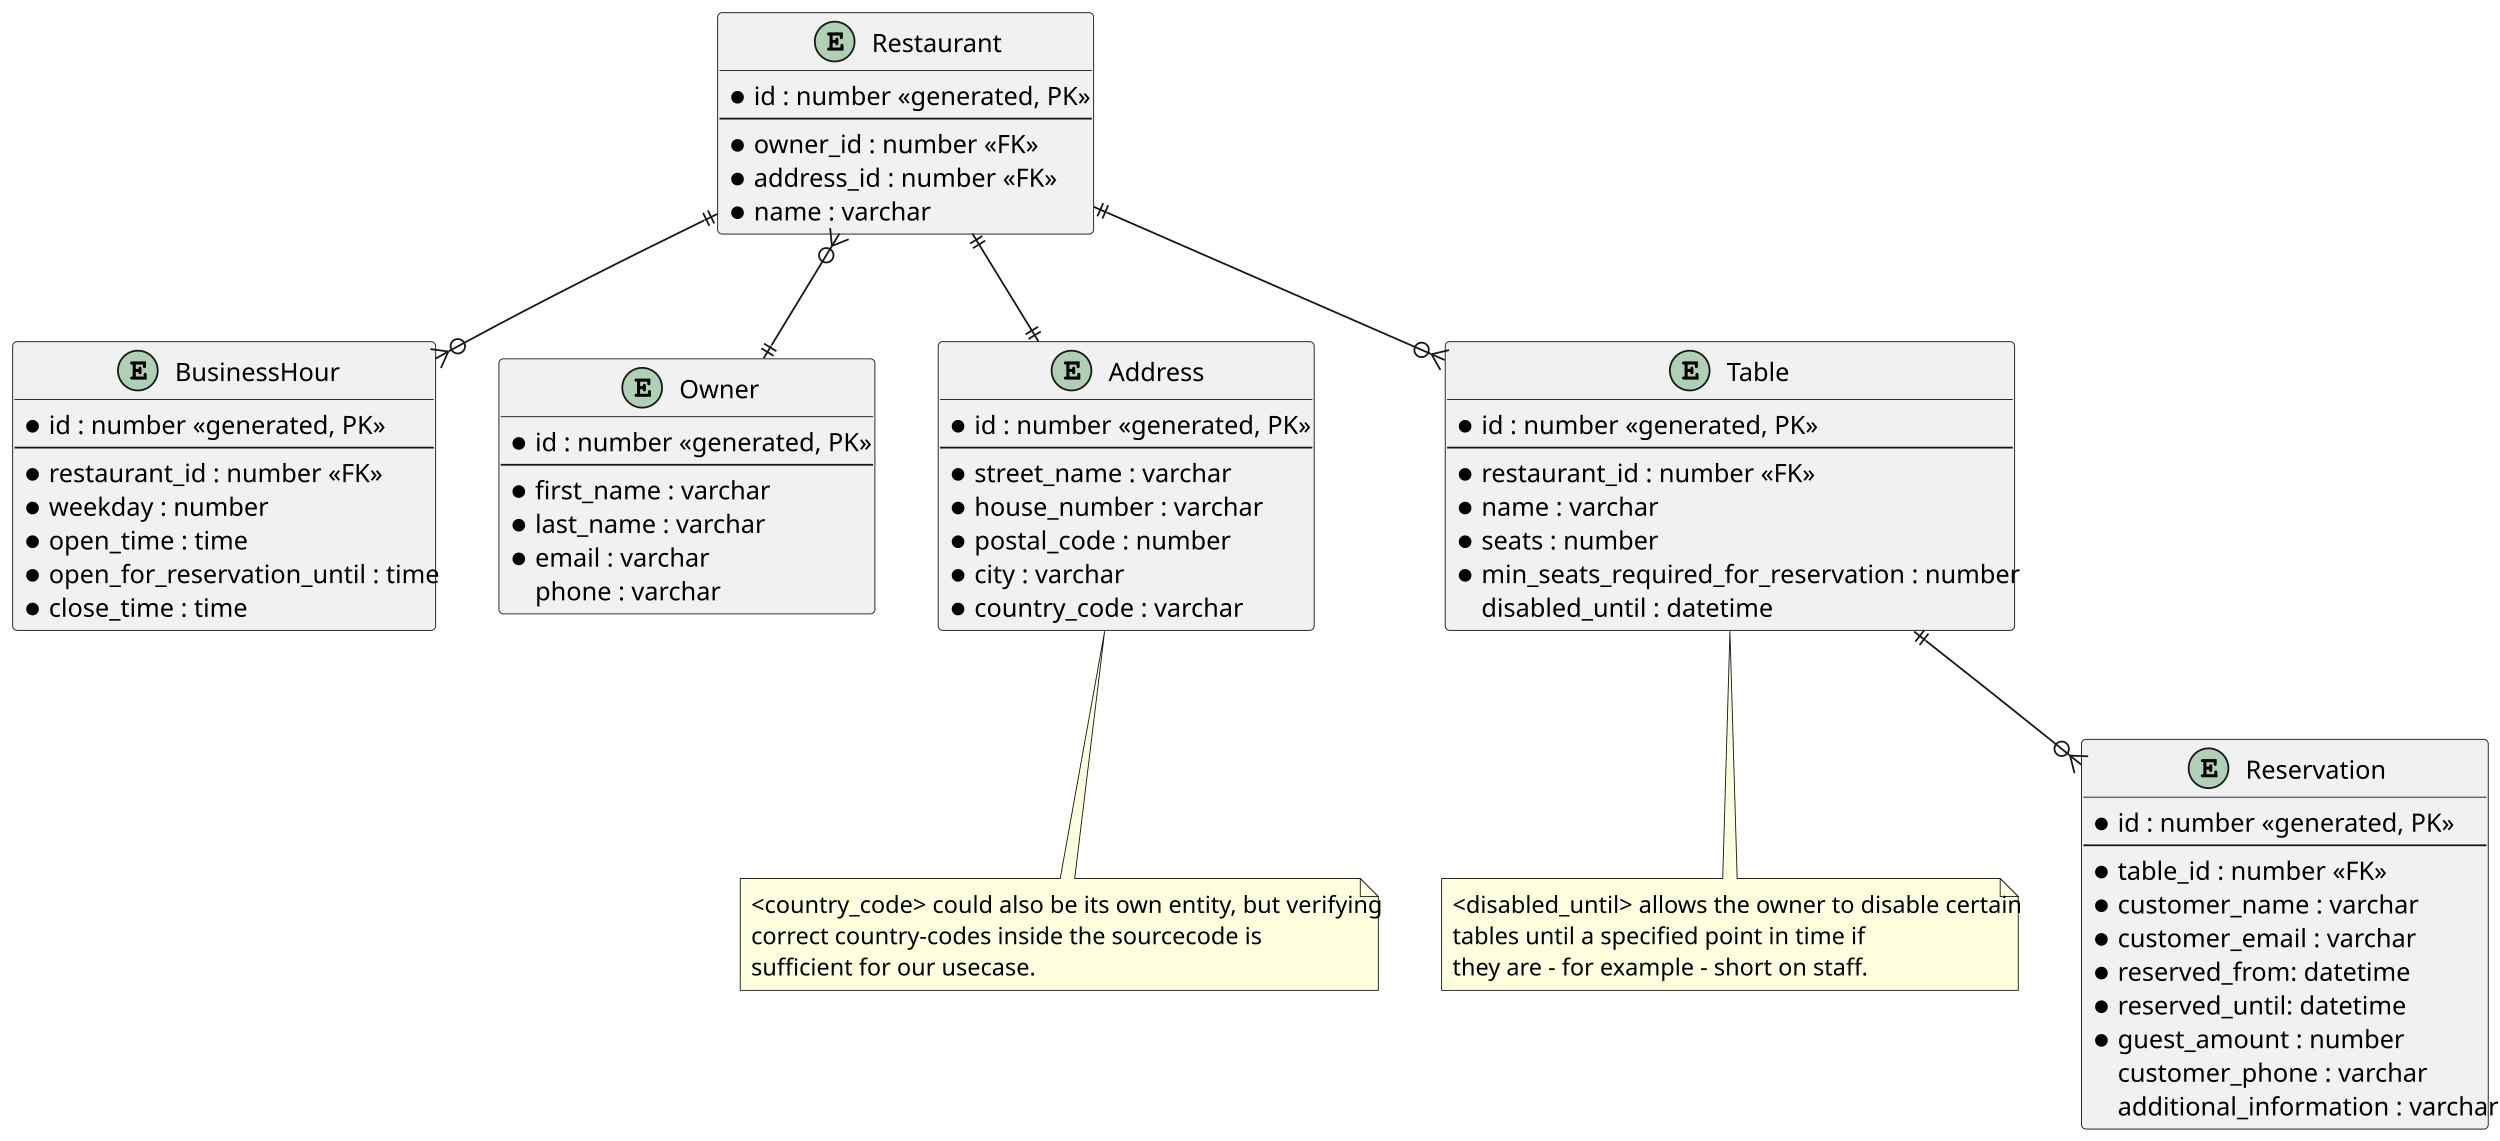
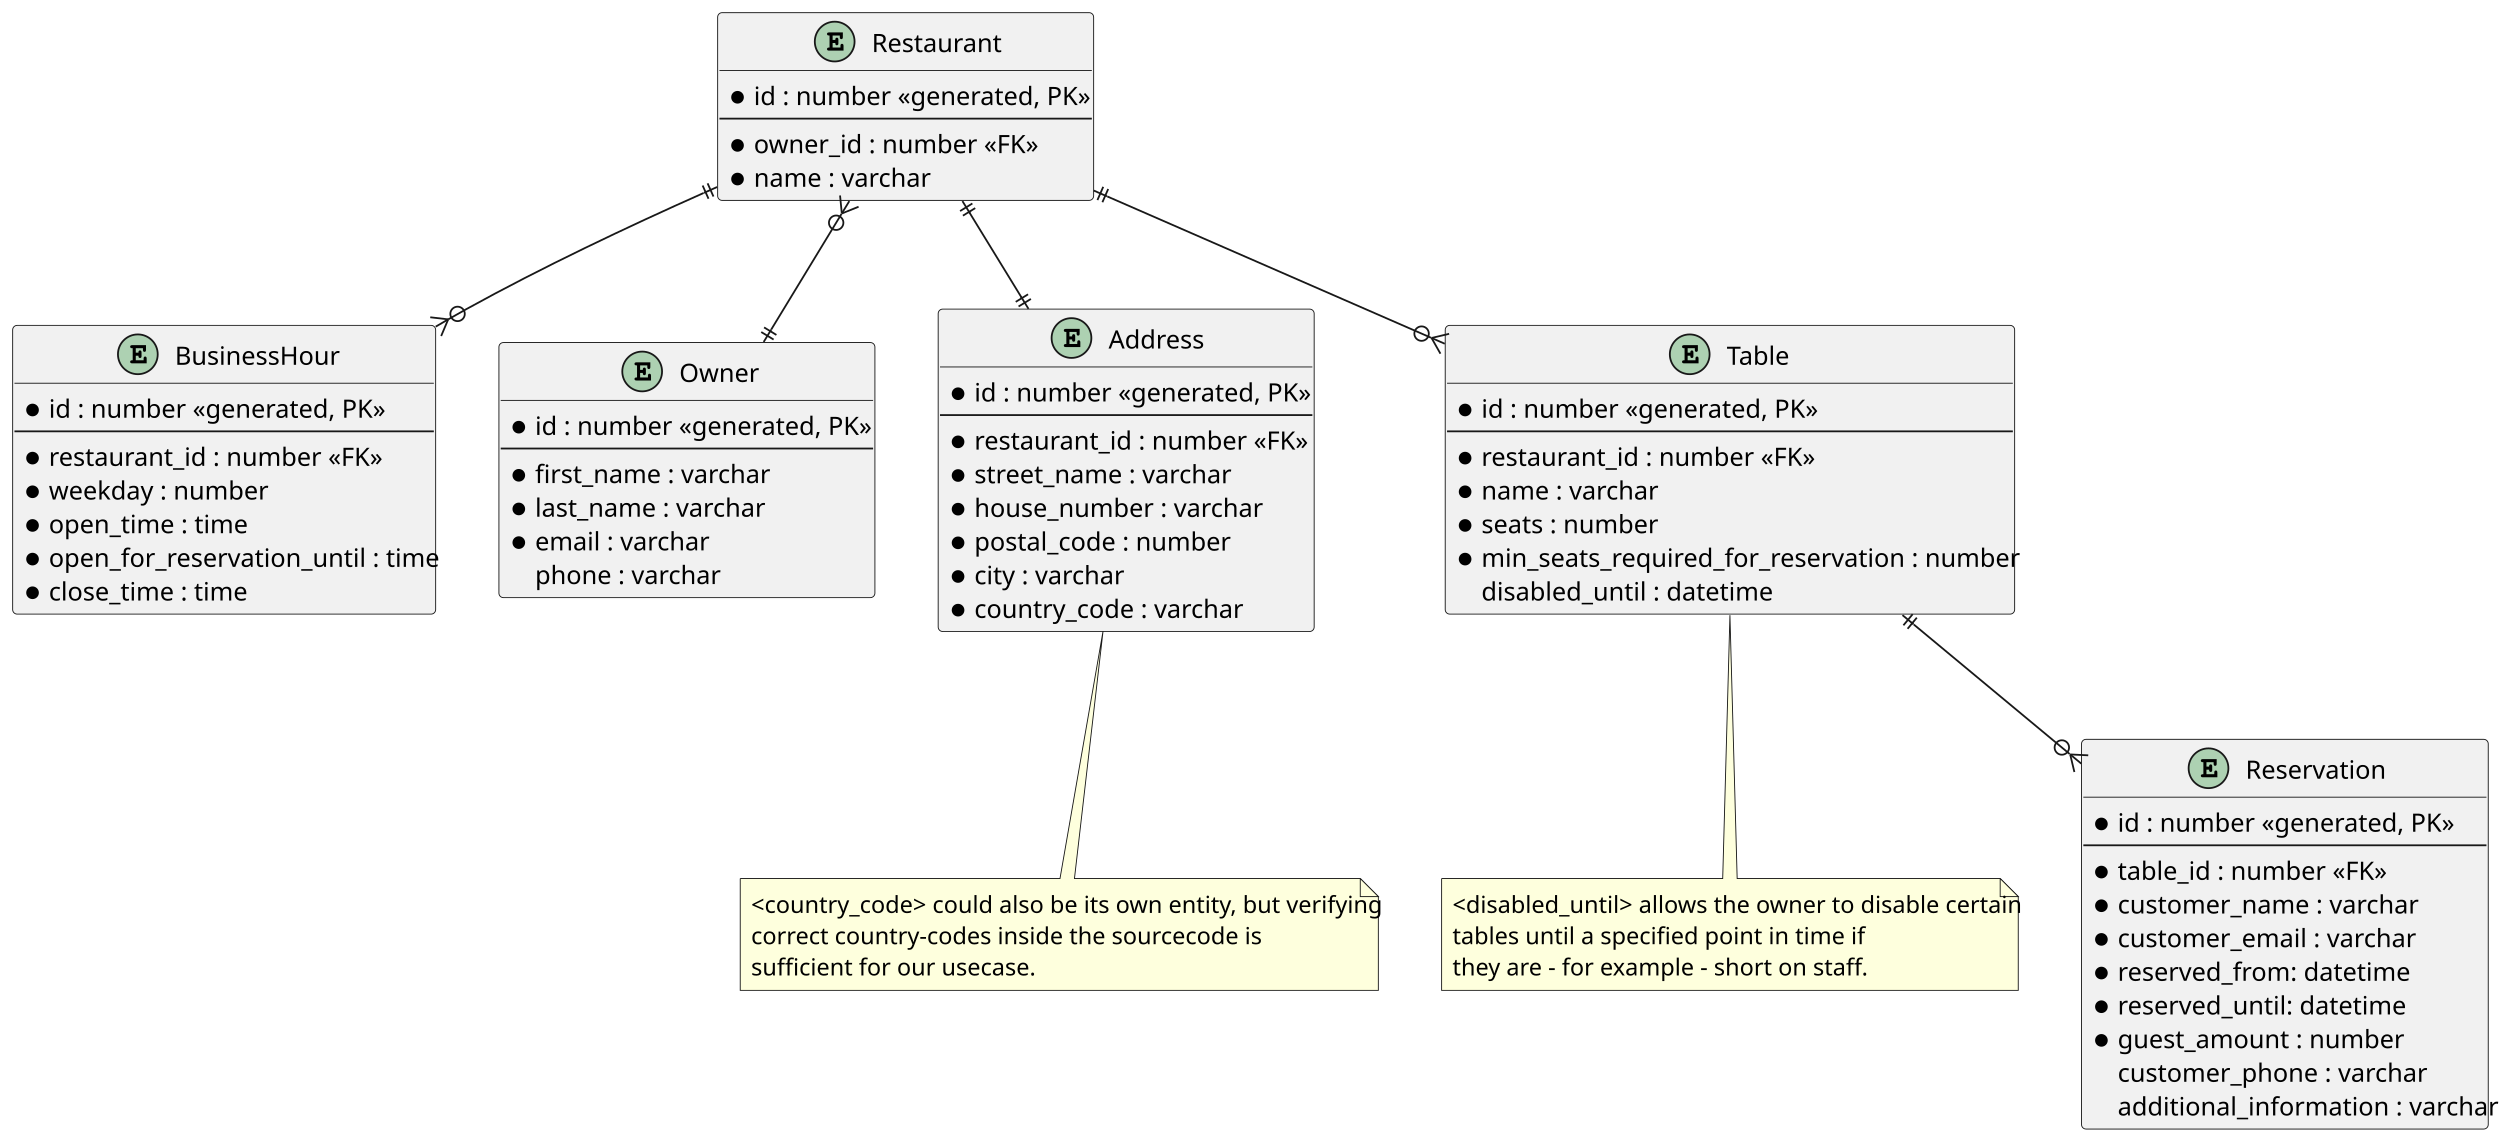
<svg xmlns="http://www.w3.org/2000/svg" contentStyleType="text/css" height="631px" preserveAspectRatio="none" style="width:1383px;height:631px;background:#FFFFFF;" version="1.1" viewBox="0 0 1383 631" width="1383px" zoomAndPan="magnify">
  <defs />
  <g>
    <g id="elem_Restaurant">
-       <rect codeLine="2" fill="#F1F1F1" height="122.484" id="Restaurant" rx="2.5" ry="2.5" style="stroke:#181818;stroke-width:0.5;" width="208" x="397" y="7" />
+       <rect codeLine="2" fill="#F1F1F1" height="103.863" id="Restaurant" rx="2.5" ry="2.5" style="stroke:#181818;stroke-width:0.5;" width="208" x="397" y="7" />
      <ellipse cx="461.75" cy="23" fill="#ADD1B2" rx="11" ry="11" style="stroke:#181818;stroke-width:1.0;" />
      <path d="M460.609,23.797 L460.609,26.297 L464.938,26.297 L464.938,25.375 Q464.938,24.766 465.172,24.5 Q465.422,24.234 465.797,24.234 Q466.172,24.234 466.406,24.5 Q466.641,24.766 466.641,25.375 L466.641,28 L458.641,28 Q458.016,28 457.75,27.766 Q457.5,27.531 457.5,27.141 Q457.5,26.766 457.766,26.531 Q458.031,26.297 458.641,26.297 L458.906,26.297 L458.906,19.641 L458.641,19.641 Q458.016,19.641 457.75,19.406 Q457.5,19.172 457.5,18.781 Q457.5,18.406 457.75,18.172 Q458.016,17.938 458.641,17.938 L466.266,17.938 L466.266,20.531 Q466.266,21.141 466.031,21.406 Q465.812,21.656 465.422,21.656 Q465.047,21.656 464.812,21.406 Q464.578,21.141 464.578,20.531 L464.578,19.641 L460.609,19.641 L460.609,22.094 L462.094,22.094 Q462.094,21.438 462.219,21.25 Q462.484,20.844 462.953,20.844 Q463.328,20.844 463.562,21.109 Q463.797,21.359 463.797,21.969 L463.797,23.938 Q463.797,24.484 463.672,24.672 Q463.406,25.062 462.953,25.062 Q462.484,25.062 462.219,24.656 Q462.094,24.469 462.094,23.797 L460.609,23.797 Z " fill="#000000" />
      <text fill="#000000" font-family="sans-serif" font-size="14" lengthAdjust="spacing" textLength="70" x="482.25" y="28.797">Restaurant</text>
      <line style="stroke:#181818;stroke-width:0.5;" x1="398" x2="604" y1="39" y2="39" />
      <ellipse cx="408" cy="53.81" fill="#000000" rx="3" ry="3" style="stroke:#000000;stroke-width:1.0;" />
      <text fill="#000000" font-family="sans-serif" font-size="14" lengthAdjust="spacing" textLength="182" x="417" y="58.107">id : number «generated, PK»</text>
      <line style="stroke:#181818;stroke-width:1.0;" x1="398" x2="604" y1="65.621" y2="65.621" />
      <ellipse cx="408" cy="80.432" fill="#000000" rx="3" ry="3" style="stroke:#000000;stroke-width:1.0;" />
      <text fill="#000000" font-family="sans-serif" font-size="14" lengthAdjust="spacing" textLength="155" x="417" y="84.728">owner_id : number «FK»</text>
      <ellipse cx="408" cy="99.053" fill="#000000" rx="3" ry="3" style="stroke:#000000;stroke-width:1.0;" />
-       <text fill="#000000" font-family="sans-serif" font-size="14" lengthAdjust="spacing" textLength="168" x="417" y="103.35">address_id : number «FK»</text>
-       <ellipse cx="408" cy="117.674" fill="#000000" rx="3" ry="3" style="stroke:#000000;stroke-width:1.0;" />
-       <text fill="#000000" font-family="sans-serif" font-size="14" lengthAdjust="spacing" textLength="95" x="417" y="121.971">name : varchar</text>
+       <text fill="#000000" font-family="sans-serif" font-size="14" lengthAdjust="spacing" textLength="95" x="417" y="103.35">name : varchar</text>
    </g>
    <g id="elem_BusinessHour">
-       <rect codeLine="10" fill="#F1F1F1" height="159.727" id="BusinessHour" rx="2.5" ry="2.5" style="stroke:#181818;stroke-width:0.5;" width="234" x="7" y="189" />
-       <ellipse cx="76.25" cy="205" fill="#ADD1B2" rx="11" ry="11" style="stroke:#181818;stroke-width:1.0;" />
-       <path d="M75.109,205.797 L75.109,208.297 L79.438,208.297 L79.438,207.375 Q79.438,206.766 79.672,206.5 Q79.922,206.234 80.297,206.234 Q80.672,206.234 80.906,206.5 Q81.141,206.766 81.141,207.375 L81.141,210 L73.141,210 Q72.516,210 72.25,209.766 Q72,209.531 72,209.141 Q72,208.766 72.266,208.531 Q72.531,208.297 73.141,208.297 L73.406,208.297 L73.406,201.641 L73.141,201.641 Q72.516,201.641 72.25,201.406 Q72,201.172 72,200.781 Q72,200.406 72.25,200.172 Q72.516,199.938 73.141,199.938 L80.766,199.938 L80.766,202.531 Q80.766,203.141 80.531,203.406 Q80.312,203.656 79.922,203.656 Q79.547,203.656 79.312,203.406 Q79.078,203.141 79.078,202.531 L79.078,201.641 L75.109,201.641 L75.109,204.094 L76.594,204.094 Q76.594,203.438 76.719,203.25 Q76.984,202.844 77.453,202.844 Q77.828,202.844 78.062,203.109 Q78.297,203.359 78.297,203.969 L78.297,205.938 Q78.297,206.484 78.172,206.672 Q77.906,207.062 77.453,207.062 Q76.984,207.062 76.719,206.656 Q76.594,206.469 76.594,205.797 L75.109,205.797 Z " fill="#000000" />
-       <text fill="#000000" font-family="sans-serif" font-size="14" lengthAdjust="spacing" textLength="87" x="96.75" y="210.797">BusinessHour</text>
-       <line style="stroke:#181818;stroke-width:0.5;" x1="8" x2="240" y1="221" y2="221" />
-       <ellipse cx="18" cy="235.81" fill="#000000" rx="3" ry="3" style="stroke:#000000;stroke-width:1.0;" />
-       <text fill="#000000" font-family="sans-serif" font-size="14" lengthAdjust="spacing" textLength="182" x="27" y="240.107">id : number «generated, PK»</text>
-       <line style="stroke:#181818;stroke-width:1.0;" x1="8" x2="240" y1="247.621" y2="247.621" />
-       <ellipse cx="18" cy="262.432" fill="#000000" rx="3" ry="3" style="stroke:#000000;stroke-width:1.0;" />
-       <text fill="#000000" font-family="sans-serif" font-size="14" lengthAdjust="spacing" textLength="182" x="27" y="266.728">restaurant_id : number «FK»</text>
-       <ellipse cx="18" cy="281.053" fill="#000000" rx="3" ry="3" style="stroke:#000000;stroke-width:1.0;" />
-       <text fill="#000000" font-family="sans-serif" font-size="14" lengthAdjust="spacing" textLength="115" x="27" y="285.35">weekday : number</text>
-       <ellipse cx="18" cy="299.674" fill="#000000" rx="3" ry="3" style="stroke:#000000;stroke-width:1.0;" />
-       <text fill="#000000" font-family="sans-serif" font-size="14" lengthAdjust="spacing" textLength="104" x="27" y="303.971">open_time : time</text>
-       <ellipse cx="18" cy="318.295" fill="#000000" rx="3" ry="3" style="stroke:#000000;stroke-width:1.0;" />
-       <text fill="#000000" font-family="sans-serif" font-size="14" lengthAdjust="spacing" textLength="208" x="27" y="322.592">open_for_reservation_until : time</text>
-       <ellipse cx="18" cy="336.916" fill="#000000" rx="3" ry="3" style="stroke:#000000;stroke-width:1.0;" />
-       <text fill="#000000" font-family="sans-serif" font-size="14" lengthAdjust="spacing" textLength="105" x="27" y="341.213">close_time : time</text>
+       <rect codeLine="9" fill="#F1F1F1" height="159.727" id="BusinessHour" rx="2.5" ry="2.5" style="stroke:#181818;stroke-width:0.5;" width="234" x="7" y="180" />
+       <ellipse cx="76.25" cy="196" fill="#ADD1B2" rx="11" ry="11" style="stroke:#181818;stroke-width:1.0;" />
+       <path d="M75.109,196.797 L75.109,199.297 L79.438,199.297 L79.438,198.375 Q79.438,197.766 79.672,197.5 Q79.922,197.234 80.297,197.234 Q80.672,197.234 80.906,197.5 Q81.141,197.766 81.141,198.375 L81.141,201 L73.141,201 Q72.516,201 72.25,200.766 Q72,200.531 72,200.141 Q72,199.766 72.266,199.531 Q72.531,199.297 73.141,199.297 L73.406,199.297 L73.406,192.641 L73.141,192.641 Q72.516,192.641 72.25,192.406 Q72,192.172 72,191.781 Q72,191.406 72.25,191.172 Q72.516,190.938 73.141,190.938 L80.766,190.938 L80.766,193.531 Q80.766,194.141 80.531,194.406 Q80.312,194.656 79.922,194.656 Q79.547,194.656 79.312,194.406 Q79.078,194.141 79.078,193.531 L79.078,192.641 L75.109,192.641 L75.109,195.094 L76.594,195.094 Q76.594,194.438 76.719,194.25 Q76.984,193.844 77.453,193.844 Q77.828,193.844 78.062,194.109 Q78.297,194.359 78.297,194.969 L78.297,196.938 Q78.297,197.484 78.172,197.672 Q77.906,198.062 77.453,198.062 Q76.984,198.062 76.719,197.656 Q76.594,197.469 76.594,196.797 L75.109,196.797 Z " fill="#000000" />
+       <text fill="#000000" font-family="sans-serif" font-size="14" lengthAdjust="spacing" textLength="87" x="96.75" y="201.797">BusinessHour</text>
+       <line style="stroke:#181818;stroke-width:0.5;" x1="8" x2="240" y1="212" y2="212" />
+       <ellipse cx="18" cy="226.81" fill="#000000" rx="3" ry="3" style="stroke:#000000;stroke-width:1.0;" />
+       <text fill="#000000" font-family="sans-serif" font-size="14" lengthAdjust="spacing" textLength="182" x="27" y="231.107">id : number «generated, PK»</text>
+       <line style="stroke:#181818;stroke-width:1.0;" x1="8" x2="240" y1="238.621" y2="238.621" />
+       <ellipse cx="18" cy="253.432" fill="#000000" rx="3" ry="3" style="stroke:#000000;stroke-width:1.0;" />
+       <text fill="#000000" font-family="sans-serif" font-size="14" lengthAdjust="spacing" textLength="182" x="27" y="257.728">restaurant_id : number «FK»</text>
+       <ellipse cx="18" cy="272.053" fill="#000000" rx="3" ry="3" style="stroke:#000000;stroke-width:1.0;" />
+       <text fill="#000000" font-family="sans-serif" font-size="14" lengthAdjust="spacing" textLength="115" x="27" y="276.35">weekday : number</text>
+       <ellipse cx="18" cy="290.674" fill="#000000" rx="3" ry="3" style="stroke:#000000;stroke-width:1.0;" />
+       <text fill="#000000" font-family="sans-serif" font-size="14" lengthAdjust="spacing" textLength="104" x="27" y="294.971">open_time : time</text>
+       <ellipse cx="18" cy="309.295" fill="#000000" rx="3" ry="3" style="stroke:#000000;stroke-width:1.0;" />
+       <text fill="#000000" font-family="sans-serif" font-size="14" lengthAdjust="spacing" textLength="208" x="27" y="313.592">open_for_reservation_until : time</text>
+       <ellipse cx="18" cy="327.916" fill="#000000" rx="3" ry="3" style="stroke:#000000;stroke-width:1.0;" />
+       <text fill="#000000" font-family="sans-serif" font-size="14" lengthAdjust="spacing" textLength="105" x="27" y="332.213">close_time : time</text>
    </g>
    <g id="elem_Owner">
-       <rect codeLine="20" fill="#F1F1F1" height="141.106" id="Owner" rx="2.5" ry="2.5" style="stroke:#181818;stroke-width:0.5;" width="208" x="276" y="198.5" />
-       <ellipse cx="355.25" cy="214.5" fill="#ADD1B2" rx="11" ry="11" style="stroke:#181818;stroke-width:1.0;" />
-       <path d="M354.109,215.297 L354.109,217.797 L358.438,217.797 L358.438,216.875 Q358.438,216.266 358.672,216 Q358.922,215.734 359.297,215.734 Q359.672,215.734 359.906,216 Q360.141,216.266 360.141,216.875 L360.141,219.5 L352.141,219.5 Q351.516,219.5 351.25,219.266 Q351,219.031 351,218.641 Q351,218.266 351.266,218.031 Q351.531,217.797 352.141,217.797 L352.406,217.797 L352.406,211.141 L352.141,211.141 Q351.516,211.141 351.25,210.906 Q351,210.672 351,210.281 Q351,209.906 351.25,209.672 Q351.516,209.438 352.141,209.438 L359.766,209.438 L359.766,212.031 Q359.766,212.641 359.531,212.906 Q359.312,213.156 358.922,213.156 Q358.547,213.156 358.312,212.906 Q358.078,212.641 358.078,212.031 L358.078,211.141 L354.109,211.141 L354.109,213.594 L355.594,213.594 Q355.594,212.938 355.719,212.75 Q355.984,212.344 356.453,212.344 Q356.828,212.344 357.062,212.609 Q357.297,212.859 357.297,213.469 L357.297,215.438 Q357.297,215.984 357.172,216.172 Q356.906,216.562 356.453,216.562 Q355.984,216.562 355.719,216.156 Q355.594,215.969 355.594,215.297 L354.109,215.297 Z " fill="#000000" />
-       <text fill="#000000" font-family="sans-serif" font-size="14" lengthAdjust="spacing" textLength="41" x="375.75" y="220.297">Owner</text>
-       <line style="stroke:#181818;stroke-width:0.5;" x1="277" x2="483" y1="230.5" y2="230.5" />
-       <ellipse cx="287" cy="245.31" fill="#000000" rx="3" ry="3" style="stroke:#000000;stroke-width:1.0;" />
-       <text fill="#000000" font-family="sans-serif" font-size="14" lengthAdjust="spacing" textLength="182" x="296" y="249.607">id : number «generated, PK»</text>
-       <line style="stroke:#181818;stroke-width:1.0;" x1="277" x2="483" y1="257.121" y2="257.121" />
-       <ellipse cx="287" cy="271.932" fill="#000000" rx="3" ry="3" style="stroke:#000000;stroke-width:1.0;" />
-       <text fill="#000000" font-family="sans-serif" font-size="14" lengthAdjust="spacing" textLength="126" x="296" y="276.228">first_name : varchar</text>
-       <ellipse cx="287" cy="290.553" fill="#000000" rx="3" ry="3" style="stroke:#000000;stroke-width:1.0;" />
-       <text fill="#000000" font-family="sans-serif" font-size="14" lengthAdjust="spacing" textLength="125" x="296" y="294.85">last_name : varchar</text>
-       <ellipse cx="287" cy="309.174" fill="#000000" rx="3" ry="3" style="stroke:#000000;stroke-width:1.0;" />
-       <text fill="#000000" font-family="sans-serif" font-size="14" lengthAdjust="spacing" textLength="93" x="296" y="313.471">email : varchar</text>
-       <text fill="#000000" font-family="sans-serif" font-size="14" lengthAdjust="spacing" textLength="100" x="296" y="332.092">phone : varchar</text>
+       <rect codeLine="19" fill="#F1F1F1" height="141.106" id="Owner" rx="2.5" ry="2.5" style="stroke:#181818;stroke-width:0.5;" width="208" x="276" y="189.5" />
+       <ellipse cx="355.25" cy="205.5" fill="#ADD1B2" rx="11" ry="11" style="stroke:#181818;stroke-width:1.0;" />
+       <path d="M354.109,206.297 L354.109,208.797 L358.438,208.797 L358.438,207.875 Q358.438,207.266 358.672,207 Q358.922,206.734 359.297,206.734 Q359.672,206.734 359.906,207 Q360.141,207.266 360.141,207.875 L360.141,210.5 L352.141,210.5 Q351.516,210.5 351.25,210.266 Q351,210.031 351,209.641 Q351,209.266 351.266,209.031 Q351.531,208.797 352.141,208.797 L352.406,208.797 L352.406,202.141 L352.141,202.141 Q351.516,202.141 351.25,201.906 Q351,201.672 351,201.281 Q351,200.906 351.25,200.672 Q351.516,200.438 352.141,200.438 L359.766,200.438 L359.766,203.031 Q359.766,203.641 359.531,203.906 Q359.312,204.156 358.922,204.156 Q358.547,204.156 358.312,203.906 Q358.078,203.641 358.078,203.031 L358.078,202.141 L354.109,202.141 L354.109,204.594 L355.594,204.594 Q355.594,203.938 355.719,203.75 Q355.984,203.344 356.453,203.344 Q356.828,203.344 357.062,203.609 Q357.297,203.859 357.297,204.469 L357.297,206.438 Q357.297,206.984 357.172,207.172 Q356.906,207.562 356.453,207.562 Q355.984,207.562 355.719,207.156 Q355.594,206.969 355.594,206.297 L354.109,206.297 Z " fill="#000000" />
+       <text fill="#000000" font-family="sans-serif" font-size="14" lengthAdjust="spacing" textLength="41" x="375.75" y="211.297">Owner</text>
+       <line style="stroke:#181818;stroke-width:0.5;" x1="277" x2="483" y1="221.5" y2="221.5" />
+       <ellipse cx="287" cy="236.31" fill="#000000" rx="3" ry="3" style="stroke:#000000;stroke-width:1.0;" />
+       <text fill="#000000" font-family="sans-serif" font-size="14" lengthAdjust="spacing" textLength="182" x="296" y="240.607">id : number «generated, PK»</text>
+       <line style="stroke:#181818;stroke-width:1.0;" x1="277" x2="483" y1="248.121" y2="248.121" />
+       <ellipse cx="287" cy="262.932" fill="#000000" rx="3" ry="3" style="stroke:#000000;stroke-width:1.0;" />
+       <text fill="#000000" font-family="sans-serif" font-size="14" lengthAdjust="spacing" textLength="126" x="296" y="267.228">first_name : varchar</text>
+       <ellipse cx="287" cy="281.553" fill="#000000" rx="3" ry="3" style="stroke:#000000;stroke-width:1.0;" />
+       <text fill="#000000" font-family="sans-serif" font-size="14" lengthAdjust="spacing" textLength="125" x="296" y="285.85">last_name : varchar</text>
+       <ellipse cx="287" cy="300.174" fill="#000000" rx="3" ry="3" style="stroke:#000000;stroke-width:1.0;" />
+       <text fill="#000000" font-family="sans-serif" font-size="14" lengthAdjust="spacing" textLength="93" x="296" y="304.471">email : varchar</text>
+       <text fill="#000000" font-family="sans-serif" font-size="14" lengthAdjust="spacing" textLength="100" x="296" y="323.092">phone : varchar</text>
    </g>
    <g id="elem_Address">
-       <rect codeLine="29" fill="#F1F1F1" height="159.727" id="Address" rx="2.5" ry="2.5" style="stroke:#181818;stroke-width:0.5;" width="208" x="519" y="189" />
-       <ellipse cx="592.75" cy="205" fill="#ADD1B2" rx="11" ry="11" style="stroke:#181818;stroke-width:1.0;" />
-       <path d="M591.609,205.797 L591.609,208.297 L595.938,208.297 L595.938,207.375 Q595.938,206.766 596.172,206.5 Q596.422,206.234 596.797,206.234 Q597.172,206.234 597.406,206.5 Q597.641,206.766 597.641,207.375 L597.641,210 L589.641,210 Q589.016,210 588.75,209.766 Q588.5,209.531 588.5,209.141 Q588.5,208.766 588.766,208.531 Q589.031,208.297 589.641,208.297 L589.906,208.297 L589.906,201.641 L589.641,201.641 Q589.016,201.641 588.75,201.406 Q588.5,201.172 588.5,200.781 Q588.5,200.406 588.75,200.172 Q589.016,199.938 589.641,199.938 L597.266,199.938 L597.266,202.531 Q597.266,203.141 597.031,203.406 Q596.812,203.656 596.422,203.656 Q596.047,203.656 595.812,203.406 Q595.578,203.141 595.578,202.531 L595.578,201.641 L591.609,201.641 L591.609,204.094 L593.094,204.094 Q593.094,203.438 593.219,203.25 Q593.484,202.844 593.953,202.844 Q594.328,202.844 594.562,203.109 Q594.797,203.359 594.797,203.969 L594.797,205.938 Q594.797,206.484 594.672,206.672 Q594.406,207.062 593.953,207.062 Q593.484,207.062 593.219,206.656 Q593.094,206.469 593.094,205.797 L591.609,205.797 Z " fill="#000000" />
-       <text fill="#000000" font-family="sans-serif" font-size="14" lengthAdjust="spacing" textLength="52" x="613.25" y="210.797">Address</text>
-       <line style="stroke:#181818;stroke-width:0.5;" x1="520" x2="726" y1="221" y2="221" />
-       <ellipse cx="530" cy="235.81" fill="#000000" rx="3" ry="3" style="stroke:#000000;stroke-width:1.0;" />
-       <text fill="#000000" font-family="sans-serif" font-size="14" lengthAdjust="spacing" textLength="182" x="539" y="240.107">id : number «generated, PK»</text>
-       <line style="stroke:#181818;stroke-width:1.0;" x1="520" x2="726" y1="247.621" y2="247.621" />
-       <ellipse cx="530" cy="262.432" fill="#000000" rx="3" ry="3" style="stroke:#000000;stroke-width:1.0;" />
-       <text fill="#000000" font-family="sans-serif" font-size="14" lengthAdjust="spacing" textLength="139" x="539" y="266.728">street_name : varchar</text>
-       <ellipse cx="530" cy="281.053" fill="#000000" rx="3" ry="3" style="stroke:#000000;stroke-width:1.0;" />
-       <text fill="#000000" font-family="sans-serif" font-size="14" lengthAdjust="spacing" textLength="155" x="539" y="285.35">house_number : varchar</text>
-       <ellipse cx="530" cy="299.674" fill="#000000" rx="3" ry="3" style="stroke:#000000;stroke-width:1.0;" />
-       <text fill="#000000" font-family="sans-serif" font-size="14" lengthAdjust="spacing" textLength="137" x="539" y="303.971">postal_code : number</text>
-       <ellipse cx="530" cy="318.295" fill="#000000" rx="3" ry="3" style="stroke:#000000;stroke-width:1.0;" />
-       <text fill="#000000" font-family="sans-serif" font-size="14" lengthAdjust="spacing" textLength="81" x="539" y="322.592">city : varchar</text>
-       <ellipse cx="530" cy="336.916" fill="#000000" rx="3" ry="3" style="stroke:#000000;stroke-width:1.0;" />
-       <text fill="#000000" font-family="sans-serif" font-size="14" lengthAdjust="spacing" textLength="146" x="539" y="341.213">country_code : varchar</text>
+       <rect codeLine="28" fill="#F1F1F1" height="178.348" id="Address" rx="2.5" ry="2.5" style="stroke:#181818;stroke-width:0.5;" width="208" x="519" y="171" />
+       <ellipse cx="592.75" cy="187" fill="#ADD1B2" rx="11" ry="11" style="stroke:#181818;stroke-width:1.0;" />
+       <path d="M591.609,187.797 L591.609,190.297 L595.938,190.297 L595.938,189.375 Q595.938,188.766 596.172,188.5 Q596.422,188.234 596.797,188.234 Q597.172,188.234 597.406,188.5 Q597.641,188.766 597.641,189.375 L597.641,192 L589.641,192 Q589.016,192 588.75,191.766 Q588.5,191.531 588.5,191.141 Q588.5,190.766 588.766,190.531 Q589.031,190.297 589.641,190.297 L589.906,190.297 L589.906,183.641 L589.641,183.641 Q589.016,183.641 588.75,183.406 Q588.5,183.172 588.5,182.781 Q588.5,182.406 588.75,182.172 Q589.016,181.938 589.641,181.938 L597.266,181.938 L597.266,184.531 Q597.266,185.141 597.031,185.406 Q596.812,185.656 596.422,185.656 Q596.047,185.656 595.812,185.406 Q595.578,185.141 595.578,184.531 L595.578,183.641 L591.609,183.641 L591.609,186.094 L593.094,186.094 Q593.094,185.438 593.219,185.25 Q593.484,184.844 593.953,184.844 Q594.328,184.844 594.562,185.109 Q594.797,185.359 594.797,185.969 L594.797,187.938 Q594.797,188.484 594.672,188.672 Q594.406,189.062 593.953,189.062 Q593.484,189.062 593.219,188.656 Q593.094,188.469 593.094,187.797 L591.609,187.797 Z " fill="#000000" />
+       <text fill="#000000" font-family="sans-serif" font-size="14" lengthAdjust="spacing" textLength="52" x="613.25" y="192.797">Address</text>
+       <line style="stroke:#181818;stroke-width:0.5;" x1="520" x2="726" y1="203" y2="203" />
+       <ellipse cx="530" cy="217.81" fill="#000000" rx="3" ry="3" style="stroke:#000000;stroke-width:1.0;" />
+       <text fill="#000000" font-family="sans-serif" font-size="14" lengthAdjust="spacing" textLength="182" x="539" y="222.107">id : number «generated, PK»</text>
+       <line style="stroke:#181818;stroke-width:1.0;" x1="520" x2="726" y1="229.621" y2="229.621" />
+       <ellipse cx="530" cy="244.432" fill="#000000" rx="3" ry="3" style="stroke:#000000;stroke-width:1.0;" />
+       <text fill="#000000" font-family="sans-serif" font-size="14" lengthAdjust="spacing" textLength="182" x="539" y="248.728">restaurant_id : number «FK»</text>
+       <ellipse cx="530" cy="263.053" fill="#000000" rx="3" ry="3" style="stroke:#000000;stroke-width:1.0;" />
+       <text fill="#000000" font-family="sans-serif" font-size="14" lengthAdjust="spacing" textLength="139" x="539" y="267.35">street_name : varchar</text>
+       <ellipse cx="530" cy="281.674" fill="#000000" rx="3" ry="3" style="stroke:#000000;stroke-width:1.0;" />
+       <text fill="#000000" font-family="sans-serif" font-size="14" lengthAdjust="spacing" textLength="155" x="539" y="285.971">house_number : varchar</text>
+       <ellipse cx="530" cy="300.295" fill="#000000" rx="3" ry="3" style="stroke:#000000;stroke-width:1.0;" />
+       <text fill="#000000" font-family="sans-serif" font-size="14" lengthAdjust="spacing" textLength="137" x="539" y="304.592">postal_code : number</text>
+       <ellipse cx="530" cy="318.916" fill="#000000" rx="3" ry="3" style="stroke:#000000;stroke-width:1.0;" />
+       <text fill="#000000" font-family="sans-serif" font-size="14" lengthAdjust="spacing" textLength="81" x="539" y="323.213">city : varchar</text>
+       <ellipse cx="530" cy="337.537" fill="#000000" rx="3" ry="3" style="stroke:#000000;stroke-width:1.0;" />
+       <text fill="#000000" font-family="sans-serif" font-size="14" lengthAdjust="spacing" textLength="146" x="539" y="341.834">country_code : varchar</text>
    </g>
    <g id="elem_GMN6">
-       <path d="M409.5,486 L409.5,547.873 A0,0 0 0 0 409.5,547.873 L762.5,547.873 A0,0 0 0 0 762.5,547.873 L762.5,496 L752.5,486 L594.52,486 L611.09,349.19 L586.52,486 L409.5,486 A0,0 0 0 0 409.5,486 " fill="#FEFFDD" style="stroke:#181818;stroke-width:0.5;" />
+       <path d="M409.5,486 L409.5,547.873 A0,0 0 0 0 409.5,547.873 L762.5,547.873 A0,0 0 0 0 762.5,547.873 L762.5,496 L752.5,486 L594.39,486 L610.21,349.11 L586.39,486 L409.5,486 A0,0 0 0 0 409.5,486 " fill="#FEFFDD" style="stroke:#181818;stroke-width:0.5;" />
      <path d="M752.5,486 L752.5,496 L762.5,496 L752.5,486 " fill="#FEFFDD" style="stroke:#181818;stroke-width:0.5;" />
      <text fill="#000000" font-family="sans-serif" font-size="13" lengthAdjust="spacing" textLength="332" x="415.5" y="505.028">&lt;country_code&gt; could also be its own entity, but verifying</text>
      <text fill="#000000" font-family="sans-serif" font-size="13" lengthAdjust="spacing" textLength="271" x="415.5" y="522.319">correct country-codes inside the sourcecode is</text>
      <text fill="#000000" font-family="sans-serif" font-size="13" lengthAdjust="spacing" textLength="148" x="415.5" y="539.61">sufficient for our usecase.</text>
    </g>
    <g id="elem_Table">
-       <rect codeLine="40" fill="#F1F1F1" height="159.727" id="Table" rx="2.5" ry="2.5" style="stroke:#181818;stroke-width:0.5;" width="315" x="799.5" y="189" />
-       <ellipse cx="934.75" cy="205" fill="#ADD1B2" rx="11" ry="11" style="stroke:#181818;stroke-width:1.0;" />
-       <path d="M933.609,205.797 L933.609,208.297 L937.938,208.297 L937.938,207.375 Q937.938,206.766 938.172,206.5 Q938.422,206.234 938.797,206.234 Q939.172,206.234 939.406,206.5 Q939.641,206.766 939.641,207.375 L939.641,210 L931.641,210 Q931.016,210 930.75,209.766 Q930.5,209.531 930.5,209.141 Q930.5,208.766 930.766,208.531 Q931.031,208.297 931.641,208.297 L931.906,208.297 L931.906,201.641 L931.641,201.641 Q931.016,201.641 930.75,201.406 Q930.5,201.172 930.5,200.781 Q930.5,200.406 930.75,200.172 Q931.016,199.938 931.641,199.938 L939.266,199.938 L939.266,202.531 Q939.266,203.141 939.031,203.406 Q938.812,203.656 938.422,203.656 Q938.047,203.656 937.812,203.406 Q937.578,203.141 937.578,202.531 L937.578,201.641 L933.609,201.641 L933.609,204.094 L935.094,204.094 Q935.094,203.438 935.219,203.25 Q935.484,202.844 935.953,202.844 Q936.328,202.844 936.562,203.109 Q936.797,203.359 936.797,203.969 L936.797,205.938 Q936.797,206.484 936.672,206.672 Q936.406,207.062 935.953,207.062 Q935.484,207.062 935.219,206.656 Q935.094,206.469 935.094,205.797 L933.609,205.797 Z " fill="#000000" />
-       <text fill="#000000" font-family="sans-serif" font-size="14" lengthAdjust="spacing" textLength="36" x="955.25" y="210.797">Table</text>
-       <line style="stroke:#181818;stroke-width:0.5;" x1="800.5" x2="1113.5" y1="221" y2="221" />
-       <ellipse cx="810.5" cy="235.81" fill="#000000" rx="3" ry="3" style="stroke:#000000;stroke-width:1.0;" />
-       <text fill="#000000" font-family="sans-serif" font-size="14" lengthAdjust="spacing" textLength="182" x="819.5" y="240.107">id : number «generated, PK»</text>
-       <line style="stroke:#181818;stroke-width:1.0;" x1="800.5" x2="1113.5" y1="247.621" y2="247.621" />
-       <ellipse cx="810.5" cy="262.432" fill="#000000" rx="3" ry="3" style="stroke:#000000;stroke-width:1.0;" />
-       <text fill="#000000" font-family="sans-serif" font-size="14" lengthAdjust="spacing" textLength="182" x="819.5" y="266.728">restaurant_id : number «FK»</text>
-       <ellipse cx="810.5" cy="281.053" fill="#000000" rx="3" ry="3" style="stroke:#000000;stroke-width:1.0;" />
-       <text fill="#000000" font-family="sans-serif" font-size="14" lengthAdjust="spacing" textLength="95" x="819.5" y="285.35">name : varchar</text>
-       <ellipse cx="810.5" cy="299.674" fill="#000000" rx="3" ry="3" style="stroke:#000000;stroke-width:1.0;" />
-       <text fill="#000000" font-family="sans-serif" font-size="14" lengthAdjust="spacing" textLength="94" x="819.5" y="303.971">seats : number</text>
-       <ellipse cx="810.5" cy="318.295" fill="#000000" rx="3" ry="3" style="stroke:#000000;stroke-width:1.0;" />
-       <text fill="#000000" font-family="sans-serif" font-size="14" lengthAdjust="spacing" textLength="289" x="819.5" y="322.592">min_seats_required_for_reservation : number</text>
-       <text fill="#000000" font-family="sans-serif" font-size="14" lengthAdjust="spacing" textLength="153" x="819.5" y="341.213">disabled_until : datetime</text>
+       <rect codeLine="40" fill="#F1F1F1" height="159.727" id="Table" rx="2.5" ry="2.5" style="stroke:#181818;stroke-width:0.5;" width="315" x="799.5" y="180" />
+       <ellipse cx="934.75" cy="196" fill="#ADD1B2" rx="11" ry="11" style="stroke:#181818;stroke-width:1.0;" />
+       <path d="M933.609,196.797 L933.609,199.297 L937.938,199.297 L937.938,198.375 Q937.938,197.766 938.172,197.5 Q938.422,197.234 938.797,197.234 Q939.172,197.234 939.406,197.5 Q939.641,197.766 939.641,198.375 L939.641,201 L931.641,201 Q931.016,201 930.75,200.766 Q930.5,200.531 930.5,200.141 Q930.5,199.766 930.766,199.531 Q931.031,199.297 931.641,199.297 L931.906,199.297 L931.906,192.641 L931.641,192.641 Q931.016,192.641 930.75,192.406 Q930.5,192.172 930.5,191.781 Q930.5,191.406 930.75,191.172 Q931.016,190.938 931.641,190.938 L939.266,190.938 L939.266,193.531 Q939.266,194.141 939.031,194.406 Q938.812,194.656 938.422,194.656 Q938.047,194.656 937.812,194.406 Q937.578,194.141 937.578,193.531 L937.578,192.641 L933.609,192.641 L933.609,195.094 L935.094,195.094 Q935.094,194.438 935.219,194.25 Q935.484,193.844 935.953,193.844 Q936.328,193.844 936.562,194.109 Q936.797,194.359 936.797,194.969 L936.797,196.938 Q936.797,197.484 936.672,197.672 Q936.406,198.062 935.953,198.062 Q935.484,198.062 935.219,197.656 Q935.094,197.469 935.094,196.797 L933.609,196.797 Z " fill="#000000" />
+       <text fill="#000000" font-family="sans-serif" font-size="14" lengthAdjust="spacing" textLength="36" x="955.25" y="201.797">Table</text>
+       <line style="stroke:#181818;stroke-width:0.5;" x1="800.5" x2="1113.5" y1="212" y2="212" />
+       <ellipse cx="810.5" cy="226.81" fill="#000000" rx="3" ry="3" style="stroke:#000000;stroke-width:1.0;" />
+       <text fill="#000000" font-family="sans-serif" font-size="14" lengthAdjust="spacing" textLength="182" x="819.5" y="231.107">id : number «generated, PK»</text>
+       <line style="stroke:#181818;stroke-width:1.0;" x1="800.5" x2="1113.5" y1="238.621" y2="238.621" />
+       <ellipse cx="810.5" cy="253.432" fill="#000000" rx="3" ry="3" style="stroke:#000000;stroke-width:1.0;" />
+       <text fill="#000000" font-family="sans-serif" font-size="14" lengthAdjust="spacing" textLength="182" x="819.5" y="257.728">restaurant_id : number «FK»</text>
+       <ellipse cx="810.5" cy="272.053" fill="#000000" rx="3" ry="3" style="stroke:#000000;stroke-width:1.0;" />
+       <text fill="#000000" font-family="sans-serif" font-size="14" lengthAdjust="spacing" textLength="95" x="819.5" y="276.35">name : varchar</text>
+       <ellipse cx="810.5" cy="290.674" fill="#000000" rx="3" ry="3" style="stroke:#000000;stroke-width:1.0;" />
+       <text fill="#000000" font-family="sans-serif" font-size="14" lengthAdjust="spacing" textLength="94" x="819.5" y="294.971">seats : number</text>
+       <ellipse cx="810.5" cy="309.295" fill="#000000" rx="3" ry="3" style="stroke:#000000;stroke-width:1.0;" />
+       <text fill="#000000" font-family="sans-serif" font-size="14" lengthAdjust="spacing" textLength="289" x="819.5" y="313.592">min_seats_required_for_reservation : number</text>
+       <text fill="#000000" font-family="sans-serif" font-size="14" lengthAdjust="spacing" textLength="153" x="819.5" y="332.213">disabled_until : datetime</text>
    </g>
    <g id="elem_GMN10">
-       <path d="M797.5,486 L797.5,547.873 A0,0 0 0 0 797.5,547.873 L1116.5,547.873 A0,0 0 0 0 1116.5,547.873 L1116.5,496 L1106.5,486 L961,486 L957,349.19 L953,486 L797.5,486 A0,0 0 0 0 797.5,486 " fill="#FEFFDD" style="stroke:#181818;stroke-width:0.5;" />
+       <path d="M797.5,486 L797.5,547.873 A0,0 0 0 0 797.5,547.873 L1116.5,547.873 A0,0 0 0 0 1116.5,547.873 L1116.5,496 L1106.5,486 L961,486 L957,340.29 L953,486 L797.5,486 A0,0 0 0 0 797.5,486 " fill="#FEFFDD" style="stroke:#181818;stroke-width:0.5;" />
      <path d="M1106.5,486 L1106.5,496 L1116.5,496 L1106.5,486 " fill="#FEFFDD" style="stroke:#181818;stroke-width:0.5;" />
      <text fill="#000000" font-family="sans-serif" font-size="13" lengthAdjust="spacing" textLength="298" x="803.5" y="505.028">&lt;disabled_until&gt; allows the owner to disable certain</text>
      <text fill="#000000" font-family="sans-serif" font-size="13" lengthAdjust="spacing" textLength="214" x="803.5" y="522.319">tables until a specified point in time if</text>
      <text fill="#000000" font-family="sans-serif" font-size="13" lengthAdjust="spacing" textLength="217" x="803.5" y="539.61">they are - for example - short on staff.</text>
    </g>
    <g id="elem_Reservation">
      <rect codeLine="51" fill="#F1F1F1" height="215.59" id="Reservation" rx="2.5" ry="2.5" style="stroke:#181818;stroke-width:0.5;" width="225" x="1151.5" y="409" />
      <ellipse cx="1221.75" cy="425" fill="#ADD1B2" rx="11" ry="11" style="stroke:#181818;stroke-width:1.0;" />
      <path d="M1220.609,425.797 L1220.609,428.297 L1224.938,428.297 L1224.938,427.375 Q1224.938,426.766 1225.172,426.5 Q1225.422,426.234 1225.797,426.234 Q1226.172,426.234 1226.406,426.5 Q1226.641,426.766 1226.641,427.375 L1226.641,430 L1218.641,430 Q1218.016,430 1217.75,429.766 Q1217.5,429.531 1217.5,429.141 Q1217.5,428.766 1217.766,428.531 Q1218.031,428.297 1218.641,428.297 L1218.906,428.297 L1218.906,421.641 L1218.641,421.641 Q1218.016,421.641 1217.75,421.406 Q1217.5,421.172 1217.5,420.781 Q1217.5,420.406 1217.75,420.172 Q1218.016,419.938 1218.641,419.938 L1226.266,419.938 L1226.266,422.531 Q1226.266,423.141 1226.031,423.406 Q1225.812,423.656 1225.422,423.656 Q1225.047,423.656 1224.812,423.406 Q1224.578,423.141 1224.578,422.531 L1224.578,421.641 L1220.609,421.641 L1220.609,424.094 L1222.094,424.094 Q1222.094,423.438 1222.219,423.25 Q1222.484,422.844 1222.953,422.844 Q1223.328,422.844 1223.562,423.109 Q1223.797,423.359 1223.797,423.969 L1223.797,425.938 Q1223.797,426.484 1223.672,426.672 Q1223.406,427.062 1222.953,427.062 Q1222.484,427.062 1222.219,426.656 Q1222.094,426.469 1222.094,425.797 L1220.609,425.797 Z " fill="#000000" />
      <text fill="#000000" font-family="sans-serif" font-size="14" lengthAdjust="spacing" textLength="76" x="1242.25" y="430.797">Reservation</text>
      <line style="stroke:#181818;stroke-width:0.5;" x1="1152.5" x2="1375.5" y1="441" y2="441" />
      <ellipse cx="1162.5" cy="455.81" fill="#000000" rx="3" ry="3" style="stroke:#000000;stroke-width:1.0;" />
      <text fill="#000000" font-family="sans-serif" font-size="14" lengthAdjust="spacing" textLength="182" x="1171.5" y="460.107">id : number «generated, PK»</text>
      <line style="stroke:#181818;stroke-width:1.0;" x1="1152.5" x2="1375.5" y1="467.621" y2="467.621" />
      <ellipse cx="1162.5" cy="482.432" fill="#000000" rx="3" ry="3" style="stroke:#000000;stroke-width:1.0;" />
      <text fill="#000000" font-family="sans-serif" font-size="14" lengthAdjust="spacing" textLength="148" x="1171.5" y="486.728">table_id : number «FK»</text>
      <ellipse cx="1162.5" cy="501.053" fill="#000000" rx="3" ry="3" style="stroke:#000000;stroke-width:1.0;" />
      <text fill="#000000" font-family="sans-serif" font-size="14" lengthAdjust="spacing" textLength="161" x="1171.5" y="505.35">customer_name : varchar</text>
      <ellipse cx="1162.5" cy="519.674" fill="#000000" rx="3" ry="3" style="stroke:#000000;stroke-width:1.0;" />
      <text fill="#000000" font-family="sans-serif" font-size="14" lengthAdjust="spacing" textLength="159" x="1171.5" y="523.971">customer_email : varchar</text>
      <ellipse cx="1162.5" cy="538.295" fill="#000000" rx="3" ry="3" style="stroke:#000000;stroke-width:1.0;" />
      <text fill="#000000" font-family="sans-serif" font-size="14" lengthAdjust="spacing" textLength="154" x="1171.5" y="542.592">reserved_from: datetime</text>
      <ellipse cx="1162.5" cy="556.916" fill="#000000" rx="3" ry="3" style="stroke:#000000;stroke-width:1.0;" />
      <text fill="#000000" font-family="sans-serif" font-size="14" lengthAdjust="spacing" textLength="152" x="1171.5" y="561.213">reserved_until: datetime</text>
      <ellipse cx="1162.5" cy="575.537" fill="#000000" rx="3" ry="3" style="stroke:#000000;stroke-width:1.0;" />
      <text fill="#000000" font-family="sans-serif" font-size="14" lengthAdjust="spacing" textLength="150" x="1171.5" y="579.834">guest_amount : number</text>
      <text fill="#000000" font-family="sans-serif" font-size="14" lengthAdjust="spacing" textLength="166" x="1171.5" y="598.455">customer_phone : varchar</text>
      <text fill="#000000" font-family="sans-serif" font-size="14" lengthAdjust="spacing" textLength="199" x="1171.5" y="617.076">additional_information : varchar</text>
    </g>
    <g id="link_Restaurant_Owner">
-       <path codeLine="64" d="M460.13,136.22 C449.42,153.83 437.79,172.96 426.79,191.04 " fill="none" id="Restaurant-Owner" style="stroke:#181818;stroke-width:1.0;" />
-       <line style="stroke:#181818;stroke-width:1.0;" x1="460.21" x2="459.245" y1="136.083" y2="126.13" />
-       <line style="stroke:#181818;stroke-width:1.0;" x1="460.21" x2="469.495" y1="136.083" y2="132.37" />
-       <line style="stroke:#181818;stroke-width:1.0;" x1="460.21" x2="464.37" y1="136.083" y2="129.25" />
-       <ellipse cx="457.09" cy="141.208" fill="none" rx="4" ry="4" style="stroke:#181818;stroke-width:1.0;" />
-       <line style="stroke:#181818;stroke-width:1.0;" x1="427.947" x2="421.113" y1="196.843" y2="192.683" />
-       <line style="stroke:#181818;stroke-width:1.0;" x1="429.507" x2="422.673" y1="194.281" y2="190.121" />
-       <line style="stroke:#181818;stroke-width:1.0;" x1="426.61" x2="422.45" y1="191.347" y2="198.18" />
+       <path codeLine="64" d="M465.53,118.33 C453.36,138.35 439.54,161.08 426.62,182.33 " fill="none" id="Restaurant-Owner" style="stroke:#181818;stroke-width:1.0;" />
+       <line style="stroke:#181818;stroke-width:1.0;" x1="465.686" x2="464.712" y1="118.087" y2="108.135" />
+       <line style="stroke:#181818;stroke-width:1.0;" x1="465.686" x2="474.968" y1="118.087" y2="114.365" />
+       <line style="stroke:#181818;stroke-width:1.0;" x1="465.686" x2="469.84" y1="118.087" y2="111.25" />
+       <ellipse cx="462.571" cy="123.215" fill="none" rx="4" ry="4" style="stroke:#181818;stroke-width:1.0;" />
+       <line style="stroke:#181818;stroke-width:1.0;" x1="427.957" x2="421.123" y1="187.843" y2="183.683" />
+       <line style="stroke:#181818;stroke-width:1.0;" x1="429.517" x2="422.683" y1="185.281" y2="181.121" />
+       <line style="stroke:#181818;stroke-width:1.0;" x1="426.62" x2="422.46" y1="182.347" y2="189.18" />
    </g>
    <g id="link_Restaurant_BusinessHour">
-       <path codeLine="65" d="M389.54,121.9 C347.91,142.21 300.46,166.04 258,189 C254.77,190.75 251.51,192.53 248.23,194.34 " fill="none" id="Restaurant-BusinessHour" style="stroke:#181818;stroke-width:1.0;" />
-       <line style="stroke:#181818;stroke-width:1.0;" x1="391.621" x2="395.13" y1="116.44" y2="123.629" />
-       <line style="stroke:#181818;stroke-width:1.0;" x1="388.925" x2="392.434" y1="117.756" y2="124.945" />
-       <line style="stroke:#181818;stroke-width:1.0;" x1="389.781" x2="396.97" y1="121.789" y2="118.28" />
-       <line style="stroke:#181818;stroke-width:1.0;" x1="248.005" x2="243.922" y1="194.457" y2="203.586" />
-       <line style="stroke:#181818;stroke-width:1.0;" x1="248.005" x2="238.098" y1="194.457" y2="193.094" />
-       <line style="stroke:#181818;stroke-width:1.0;" x1="248.005" x2="241.01" y1="194.457" y2="198.34" />
-       <ellipse cx="253.251" cy="191.545" fill="none" rx="4" ry="4" style="stroke:#181818;stroke-width:1.0;" />
+       <path codeLine="65" d="M389.24,106.76 C347.37,125.39 299.84,147.88 258,171 C254.67,172.84 251.32,174.73 247.95,176.67 " fill="none" id="Restaurant-BusinessHour" style="stroke:#181818;stroke-width:1.0;" />
+       <line style="stroke:#181818;stroke-width:1.0;" x1="391.442" x2="394.685" y1="101.415" y2="108.728" />
+       <line style="stroke:#181818;stroke-width:1.0;" x1="388.7" x2="391.942" y1="102.63" y2="109.944" />
+       <line style="stroke:#181818;stroke-width:1.0;" x1="389.407" x2="396.72" y1="106.692" y2="103.45" />
+       <line style="stroke:#181818;stroke-width:1.0;" x1="247.942" x2="244.051" y1="176.673" y2="185.884" />
+       <line style="stroke:#181818;stroke-width:1.0;" x1="247.942" x2="238.009" y1="176.673" y2="175.516" />
+       <line style="stroke:#181818;stroke-width:1.0;" x1="247.942" x2="241.03" y1="176.673" y2="180.7" />
+       <ellipse cx="253.126" cy="173.652" fill="none" rx="4" ry="4" style="stroke:#181818;stroke-width:1.0;" />
    </g>
    <g id="link_Restaurant_Address">
-       <path codeLine="66" d="M541.76,135.48 C551.01,150.58 560.97,166.82 570.64,182.59 " fill="none" id="Restaurant-Address" style="stroke:#181818;stroke-width:1.0;" />
-       <line style="stroke:#181818;stroke-width:1.0;" x1="536.624" x2="543.442" y1="134.752" y2="130.566" />
-       <line style="stroke:#181818;stroke-width:1.0;" x1="538.193" x2="545.011" y1="137.308" y2="133.123" />
-       <line style="stroke:#181818;stroke-width:1.0;" x1="542.125" x2="537.94" y1="136.068" y2="129.25" />
-       <line style="stroke:#181818;stroke-width:1.0;" x1="575.792" x2="568.97" y1="183.34" y2="187.518" />
-       <line style="stroke:#181818;stroke-width:1.0;" x1="574.225" x2="567.403" y1="180.781" y2="184.96" />
-       <line style="stroke:#181818;stroke-width:1.0;" x1="570.292" x2="574.47" y1="182.018" y2="188.84" />
+       <path codeLine="66" d="M536.14,117.32 C545.27,132.21 555.35,148.65 565.31,164.9 " fill="none" id="Restaurant-Address" style="stroke:#181818;stroke-width:1.0;" />
+       <line style="stroke:#181818;stroke-width:1.0;" x1="531.108" x2="537.923" y1="116.752" y2="112.562" />
+       <line style="stroke:#181818;stroke-width:1.0;" x1="532.679" x2="539.494" y1="119.308" y2="115.118" />
+       <line style="stroke:#181818;stroke-width:1.0;" x1="536.61" x2="532.42" y1="118.065" y2="111.25" />
+       <line style="stroke:#181818;stroke-width:1.0;" x1="570.292" x2="563.47" y1="165.37" y2="169.548" />
+       <line style="stroke:#181818;stroke-width:1.0;" x1="568.725" x2="561.903" y1="162.811" y2="166.99" />
+       <line style="stroke:#181818;stroke-width:1.0;" x1="564.792" x2="568.97" y1="164.048" y2="170.87" />
    </g>
    <g id="link_Restaurant_Table">
-       <path codeLine="68" d="M612.53,117.67 C666.39,141.18 732.11,169.86 791.65,195.84 " fill="none" id="Restaurant-Table" style="stroke:#181818;stroke-width:1.0;" />
-       <line style="stroke:#181818;stroke-width:1.0;" x1="607.105" x2="610.306" y1="119.676" y2="112.345" />
-       <line style="stroke:#181818;stroke-width:1.0;" x1="609.855" x2="613.056" y1="120.877" y2="113.545" />
-       <line style="stroke:#181818;stroke-width:1.0;" x1="612.372" x2="605.04" y1="117.611" y2="114.41" />
-       <line style="stroke:#181818;stroke-width:1.0;" x1="791.918" x2="801.651" y1="195.959" y2="193.661" />
-       <line style="stroke:#181818;stroke-width:1.0;" x1="791.918" x2="796.849" y1="195.959" y2="204.659" />
-       <line style="stroke:#181818;stroke-width:1.0;" x1="791.918" x2="799.25" y1="195.959" y2="199.16" />
-       <ellipse cx="786.42" cy="193.558" fill="none" rx="4" ry="4" style="stroke:#181818;stroke-width:1.0;" />
+       <path codeLine="68" d="M612.53,108.67 C666.39,132.18 732.11,160.86 791.65,186.84 " fill="none" id="Restaurant-Table" style="stroke:#181818;stroke-width:1.0;" />
+       <line style="stroke:#181818;stroke-width:1.0;" x1="607.105" x2="610.306" y1="110.676" y2="103.345" />
+       <line style="stroke:#181818;stroke-width:1.0;" x1="609.855" x2="613.056" y1="111.877" y2="104.545" />
+       <line style="stroke:#181818;stroke-width:1.0;" x1="612.372" x2="605.04" y1="108.611" y2="105.41" />
+       <line style="stroke:#181818;stroke-width:1.0;" x1="791.918" x2="801.651" y1="186.959" y2="184.661" />
+       <line style="stroke:#181818;stroke-width:1.0;" x1="791.918" x2="796.849" y1="186.959" y2="195.659" />
+       <line style="stroke:#181818;stroke-width:1.0;" x1="791.918" x2="799.25" y1="186.959" y2="190.16" />
+       <ellipse cx="786.42" cy="184.558" fill="none" rx="4" ry="4" style="stroke:#181818;stroke-width:1.0;" />
    </g>
    <g id="link_Table_Reservation">
-       <path codeLine="69" d="M1065.27,354.39 C1088.04,372.32 1111.87,391.21 1134,409 C1137.65,411.93 1141.35,414.92 1145.08,417.94 " fill="none" id="Table-Reservation" style="stroke:#181818;stroke-width:1.0;" />
-       <line style="stroke:#181818;stroke-width:1.0;" x1="1059.542" x2="1064.487" y1="354.967" y2="348.678" />
-       <line style="stroke:#181818;stroke-width:1.0;" x1="1061.9" x2="1066.845" y1="356.821" y2="350.533" />
-       <line style="stroke:#181818;stroke-width:1.0;" x1="1065.159" x2="1058.87" y1="354.295" y2="349.35" />
-       <line style="stroke:#181818;stroke-width:1.0;" x1="1145.178" x2="1155.171" y1="418.009" y2="418.391" />
-       <line style="stroke:#181818;stroke-width:1.0;" x1="1145.178" x2="1147.609" y1="418.009" y2="427.709" />
-       <line style="stroke:#181818;stroke-width:1.0;" x1="1145.178" x2="1151.39" y1="418.009" y2="423.05" />
-       <ellipse cx="1140.519" cy="414.228" fill="none" rx="4" ry="4" style="stroke:#181818;stroke-width:1.0;" />
+       <path codeLine="69" d="M1058.74,345.51 C1086.35,368.44 1116.48,393.47 1144.95,417.12 " fill="none" id="Table-Reservation" style="stroke:#181818;stroke-width:1.0;" />
+       <line style="stroke:#181818;stroke-width:1.0;" x1="1052.971" x2="1058.083" y1="345.923" y2="339.769" />
+       <line style="stroke:#181818;stroke-width:1.0;" x1="1055.279" x2="1060.39" y1="347.84" y2="341.686" />
+       <line style="stroke:#181818;stroke-width:1.0;" x1="1058.604" x2="1052.45" y1="345.402" y2="340.29" />
+       <line style="stroke:#181818;stroke-width:1.0;" x1="1145.226" x2="1155.214" y1="417.348" y2="417.844" />
+       <line style="stroke:#181818;stroke-width:1.0;" x1="1145.226" x2="1147.546" y1="417.348" y2="427.075" />
+       <line style="stroke:#181818;stroke-width:1.0;" x1="1145.226" x2="1151.38" y1="417.348" y2="422.46" />
+       <ellipse cx="1140.611" cy="413.515" fill="none" rx="4" ry="4" style="stroke:#181818;stroke-width:1.0;" />
    </g>
  </g>
</svg>
